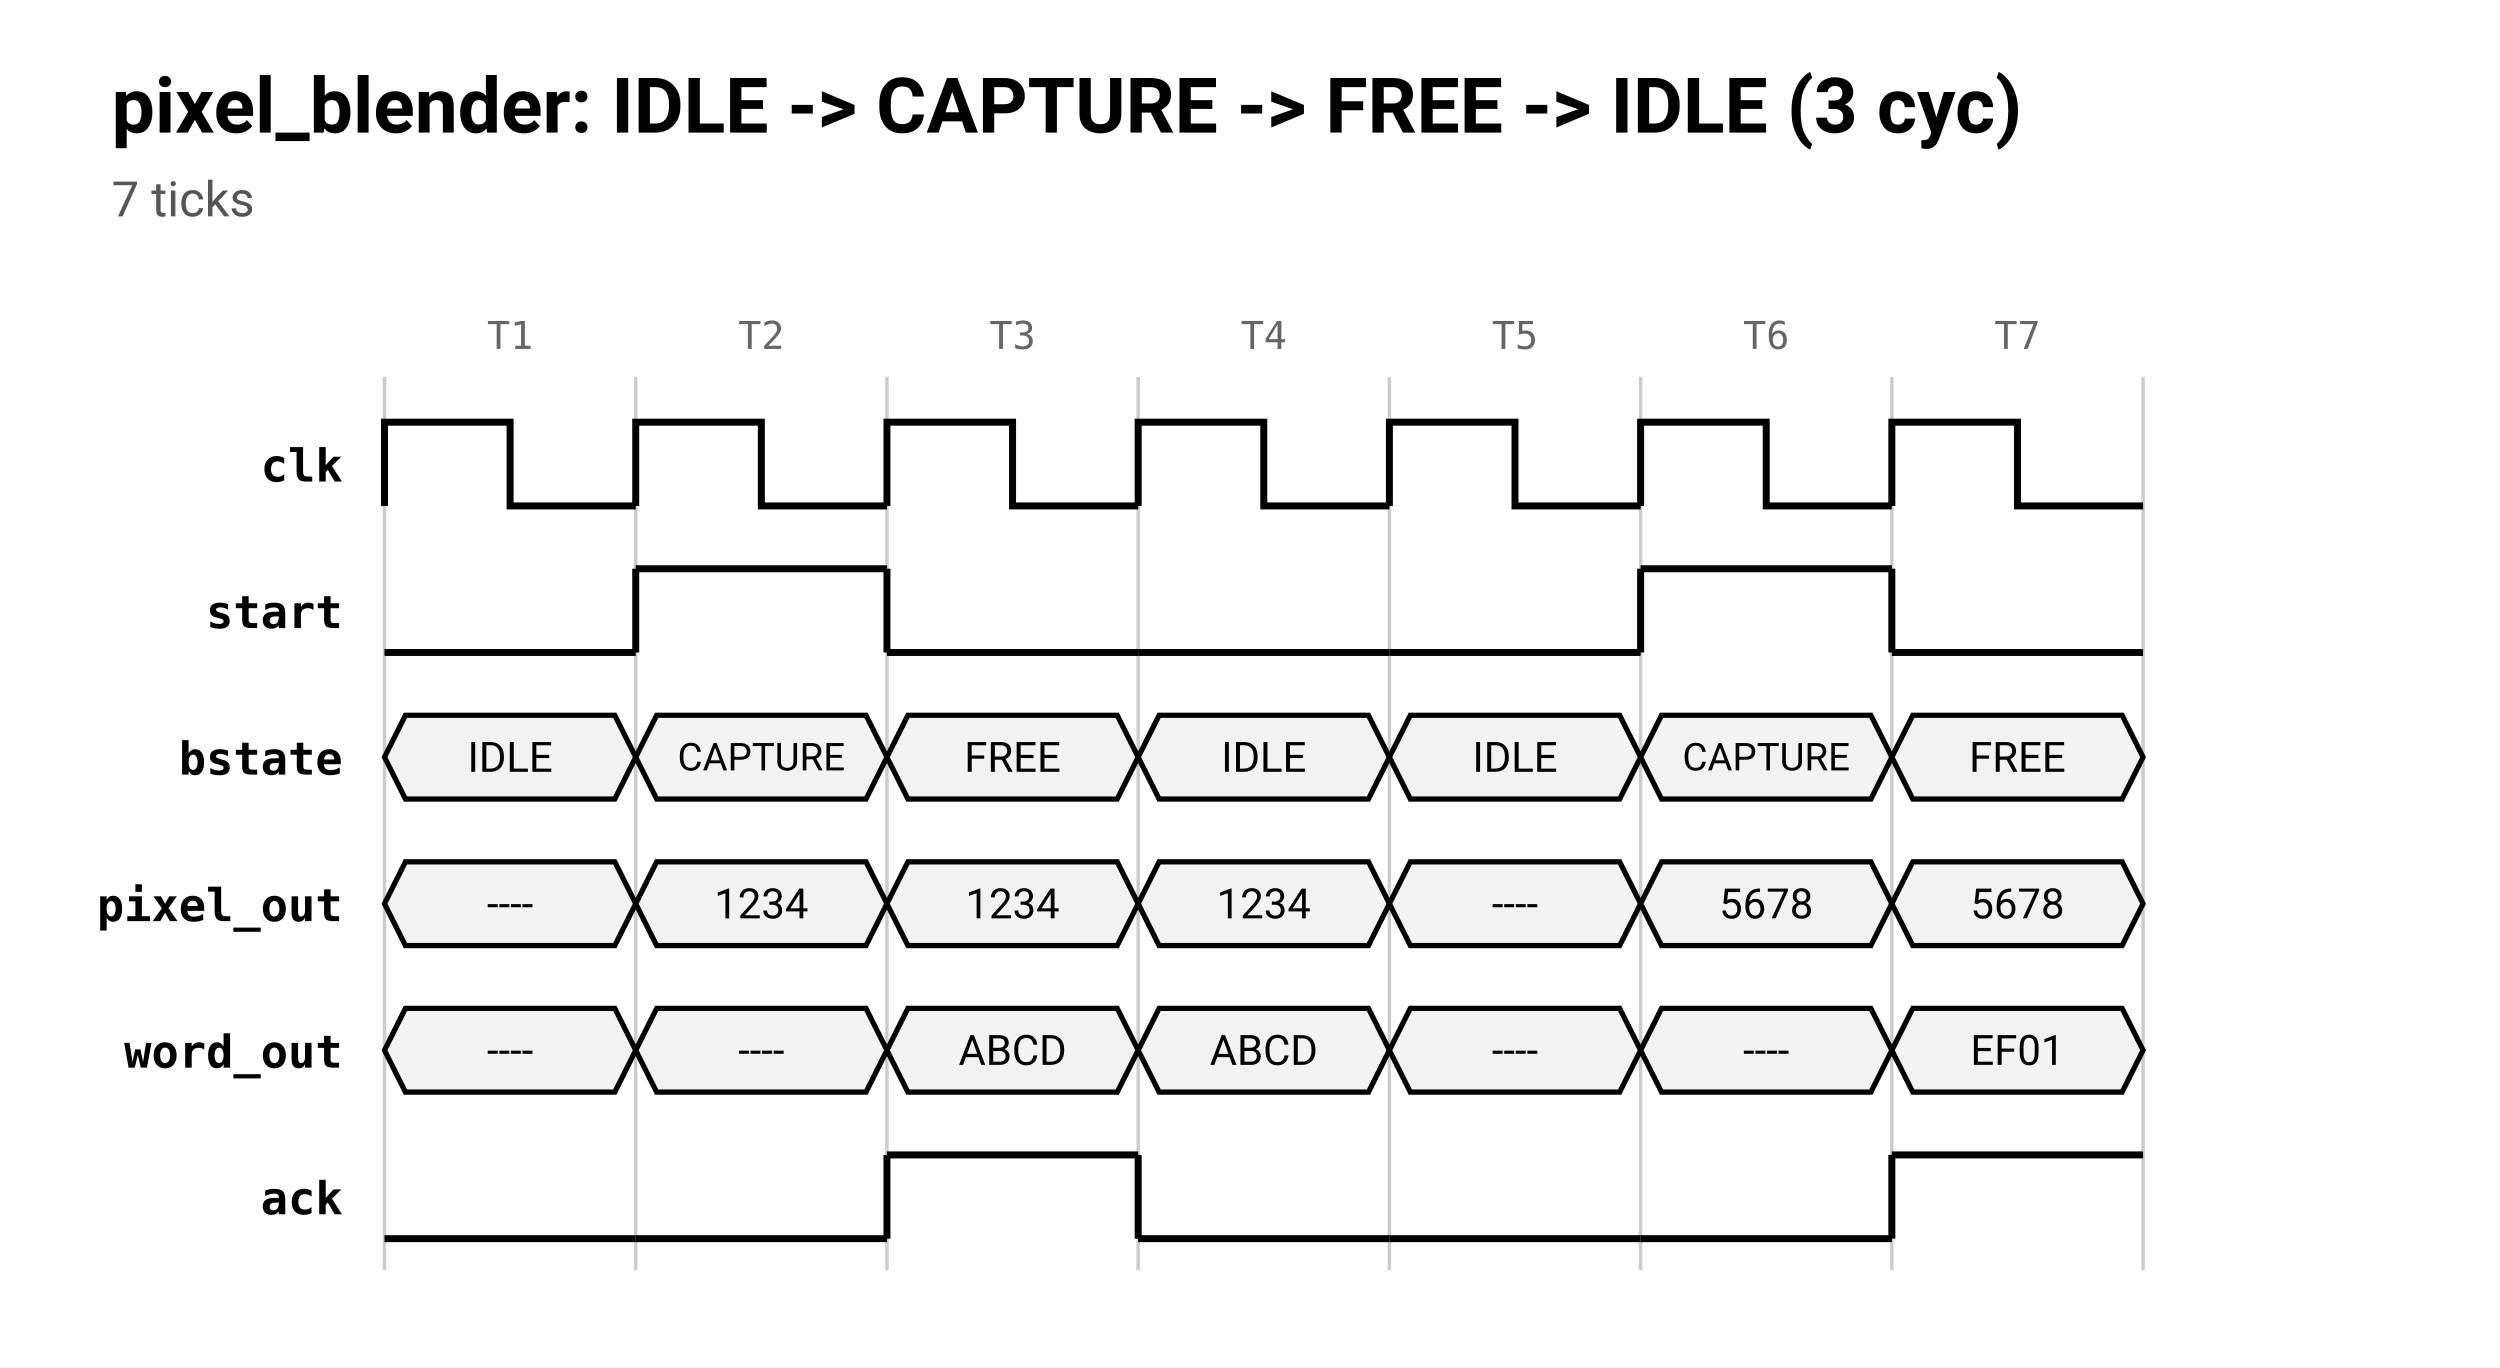
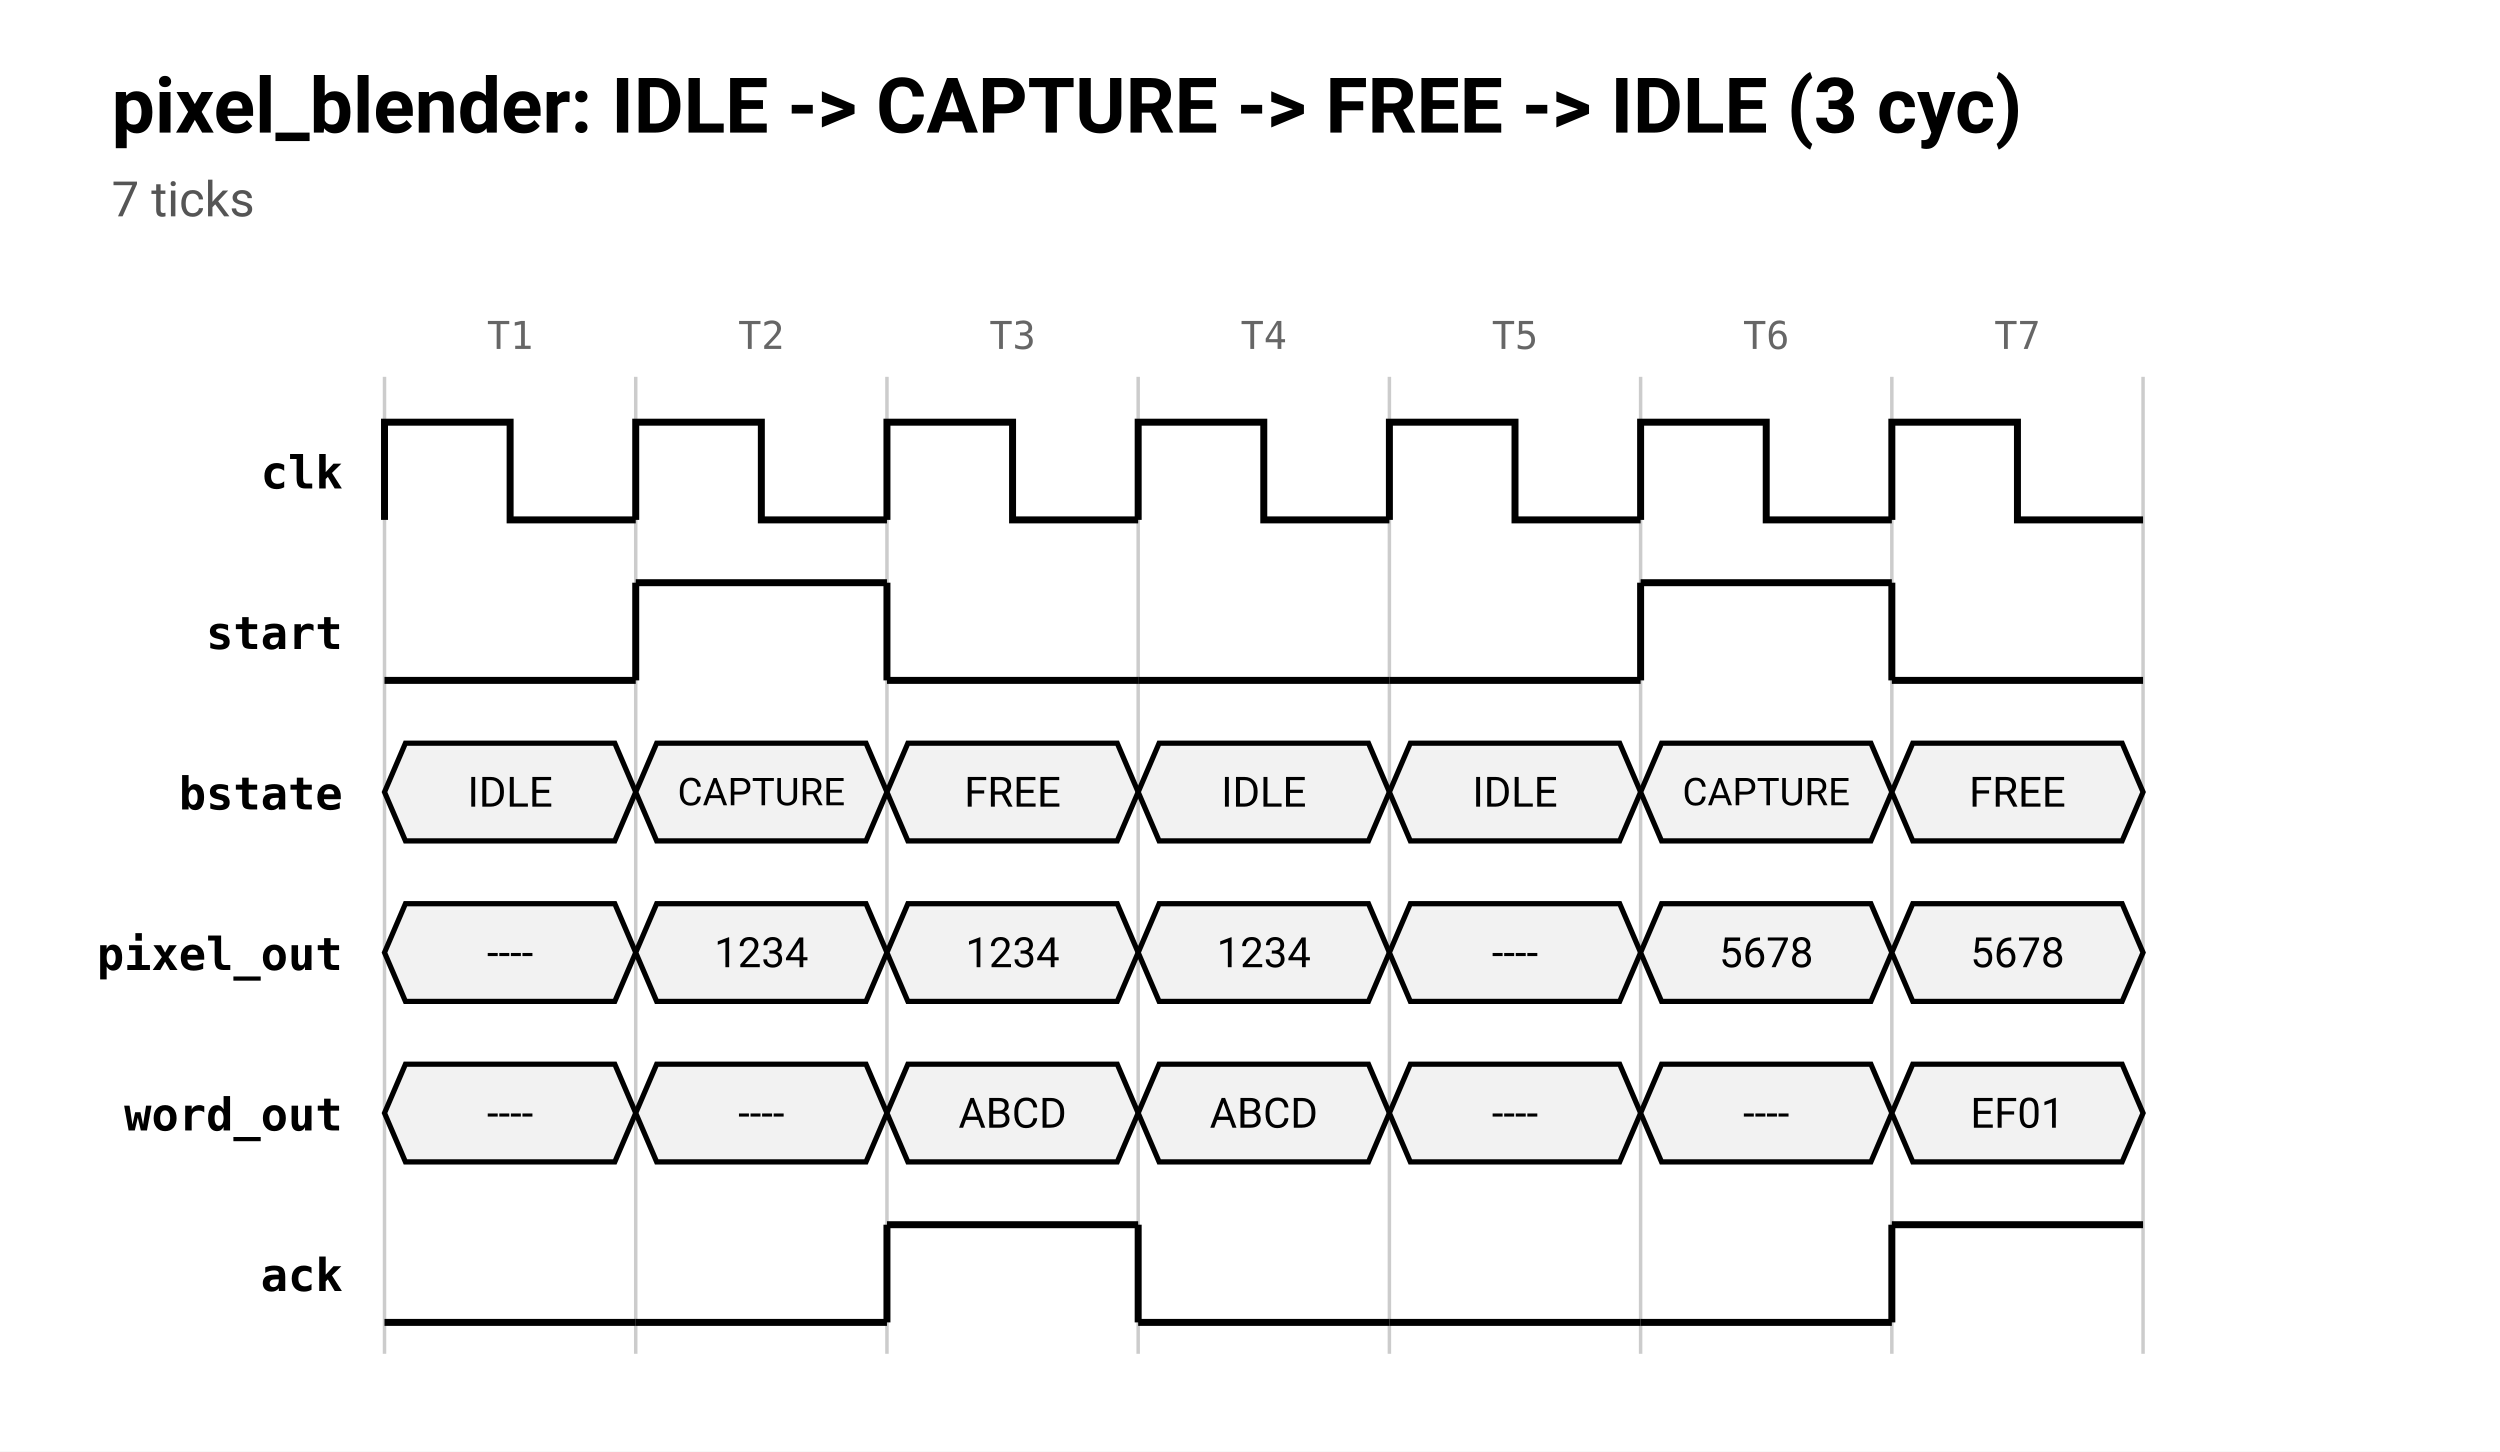
- <svg xmlns="http://www.w3.org/2000/svg" width="716.5" height="392" viewBox="0 0 716.5 392">
+ <svg xmlns="http://www.w3.org/2000/svg" width="716.5" height="416" viewBox="0 0 716.5 416">
  <defs>
    <pattern id="hatch" width="6" height="6" patternUnits="userSpaceOnUse" patternTransform="rotate(45)">
      <rect width="6" height="6" fill="#FFFFFF" />
      <line x1="0" y1="0" x2="0" y2="6" stroke="#B0B0B0" stroke-width="2" />
    </pattern>
    <pattern id="xpat" width="8" height="8" patternUnits="userSpaceOnUse">
      <rect width="8" height="8" fill="#FFFFFF" />
      <path d="M0 0L8 8M8 0L0 8" stroke="#C07070" stroke-width="1" />
    </pattern>
    <marker id="arr" viewBox="0 0 10 10" refX="9" refY="5" markerWidth="8" markerHeight="8" orient="auto">
      <path d="M0 0L10 5L0 10z" fill="#000000" />
    </marker>
  </defs>
  <style>text{font-family:-apple-system,BlinkMacSystemFont,"Segoe UI",Roboto,Helvetica,Arial,sans-serif}.m{font-family:ui-monospace,Menlo,Consolas,"DejaVu Sans Mono",monospace}</style>
-   <rect width="716.5" height="392" fill="#FFFFFF" />
+   <rect width="716.5" height="416" fill="#FFFFFF" />
  <text x="32" y="38" font-size="22" font-weight="700" fill="#000000">pixel_blender: IDLE -&gt; CAPTURE -&gt; FREE -&gt; IDLE (3 cyc)</text>
  <text x="32" y="62" font-size="14" fill="#555555">7 ticks</text>
-   <line x1="110.2" y1="108" x2="110.2" y2="364" stroke="#CCCCCC" stroke-width="1" />
+   <line x1="110.2" y1="108" x2="110.2" y2="388" stroke="#CCCCCC" stroke-width="1" />
  <text x="146.2" y="100" font-size="11" text-anchor="middle" fill="#666666" class="m">T1</text>
-   <line x1="182.2" y1="108" x2="182.2" y2="364" stroke="#CCCCCC" stroke-width="1" />
+   <line x1="182.2" y1="108" x2="182.2" y2="388" stroke="#CCCCCC" stroke-width="1" />
  <text x="218.2" y="100" font-size="11" text-anchor="middle" fill="#666666" class="m">T2</text>
-   <line x1="254.2" y1="108" x2="254.2" y2="364" stroke="#CCCCCC" stroke-width="1" />
+   <line x1="254.2" y1="108" x2="254.2" y2="388" stroke="#CCCCCC" stroke-width="1" />
  <text x="290.2" y="100" font-size="11" text-anchor="middle" fill="#666666" class="m">T3</text>
-   <line x1="326.2" y1="108" x2="326.2" y2="364" stroke="#CCCCCC" stroke-width="1" />
+   <line x1="326.2" y1="108" x2="326.2" y2="388" stroke="#CCCCCC" stroke-width="1" />
  <text x="362.2" y="100" font-size="11" text-anchor="middle" fill="#666666" class="m">T4</text>
-   <line x1="398.2" y1="108" x2="398.2" y2="364" stroke="#CCCCCC" stroke-width="1" />
+   <line x1="398.2" y1="108" x2="398.2" y2="388" stroke="#CCCCCC" stroke-width="1" />
  <text x="434.2" y="100" font-size="11" text-anchor="middle" fill="#666666" class="m">T5</text>
-   <line x1="470.2" y1="108" x2="470.2" y2="364" stroke="#CCCCCC" stroke-width="1" />
+   <line x1="470.2" y1="108" x2="470.2" y2="388" stroke="#CCCCCC" stroke-width="1" />
  <text x="506.2" y="100" font-size="11" text-anchor="middle" fill="#666666" class="m">T6</text>
-   <line x1="542.2" y1="108" x2="542.2" y2="364" stroke="#CCCCCC" stroke-width="1" />
+   <line x1="542.2" y1="108" x2="542.2" y2="388" stroke="#CCCCCC" stroke-width="1" />
  <text x="578.2" y="100" font-size="11" text-anchor="middle" fill="#666666" class="m">T7</text>
-   <line x1="614.2" y1="108" x2="614.2" y2="364" stroke="#CCCCCC" stroke-width="1" />
-   <text x="98.2" y="138" font-size="13" text-anchor="end" fill="#000000" font-weight="700" class="m">clk</text>
-   <path d="M110.2 145 L110.2 121 L146.2 121 L146.2 145 L182.2 145 M182.2 145 L182.2 121 L218.2 121 L218.2 145 L254.2 145 M254.2 145 L254.2 121 L290.2 121 L290.2 145 L326.2 145 M326.2 145 L326.2 121 L362.2 121 L362.2 145 L398.2 145 M398.2 145 L398.2 121 L434.2 121 L434.2 145 L470.2 145 M470.2 145 L470.2 121 L506.2 121 L506.2 145 L542.2 145 M542.2 145 L542.2 121 L578.2 121 L578.2 145 L614.2 145" fill="none" stroke="#000000" stroke-width="2" />
-   <text x="98.2" y="180" font-size="13" text-anchor="end" fill="#000000" font-weight="700" class="m">start</text>
-   <line x1="110.2" y1="187" x2="182.2" y2="187" stroke="#000000" stroke-width="2" />
-   <line x1="182.2" y1="163" x2="254.2" y2="163" stroke="#000000" stroke-width="2" />
-   <line x1="182.2" y1="163" x2="182.2" y2="187" stroke="#000000" stroke-width="2" />
-   <line x1="254.2" y1="187" x2="326.2" y2="187" stroke="#000000" stroke-width="2" />
-   <line x1="254.2" y1="163" x2="254.2" y2="187" stroke="#000000" stroke-width="2" />
-   <line x1="326.2" y1="187" x2="398.2" y2="187" stroke="#000000" stroke-width="2" />
-   <line x1="398.2" y1="187" x2="470.2" y2="187" stroke="#000000" stroke-width="2" />
-   <line x1="470.2" y1="163" x2="542.2" y2="163" stroke="#000000" stroke-width="2" />
-   <line x1="470.2" y1="163" x2="470.2" y2="187" stroke="#000000" stroke-width="2" />
-   <line x1="542.2" y1="187" x2="614.2" y2="187" stroke="#000000" stroke-width="2" />
-   <line x1="542.2" y1="163" x2="542.2" y2="187" stroke="#000000" stroke-width="2" />
-   <text x="98.2" y="222" font-size="13" text-anchor="end" fill="#000000" font-weight="700" class="m">bstate</text>
-   <polygon points="116.2,205 176.2,205 182.2,217 176.2,229 116.2,229 110.2,217" fill="#F2F2F2" stroke="#000000" stroke-width="1.5" />
-   <text x="146.2" y="221.2" font-size="12" text-anchor="middle" fill="#000000">IDLE</text>
-   <polygon points="188.2,205 248.2,205 254.2,217 248.2,229 188.2,229 182.2,217" fill="#F2F2F2" stroke="#000000" stroke-width="1.5" />
-   <text x="218.2" y="220.8" font-size="11" text-anchor="middle" fill="#000000">CAPTURE</text>
-   <polygon points="260.2,205 320.2,205 326.2,217 320.2,229 260.2,229 254.2,217" fill="#F2F2F2" stroke="#000000" stroke-width="1.5" />
-   <text x="290.2" y="221.2" font-size="12" text-anchor="middle" fill="#000000">FREE</text>
-   <polygon points="332.2,205 392.2,205 398.2,217 392.2,229 332.2,229 326.2,217" fill="#F2F2F2" stroke="#000000" stroke-width="1.5" />
-   <text x="362.2" y="221.2" font-size="12" text-anchor="middle" fill="#000000">IDLE</text>
-   <polygon points="404.2,205 464.2,205 470.2,217 464.2,229 404.2,229 398.2,217" fill="#F2F2F2" stroke="#000000" stroke-width="1.5" />
-   <text x="434.2" y="221.2" font-size="12" text-anchor="middle" fill="#000000">IDLE</text>
-   <polygon points="476.2,205 536.2,205 542.2,217 536.2,229 476.2,229 470.2,217" fill="#F2F2F2" stroke="#000000" stroke-width="1.5" />
-   <text x="506.2" y="220.8" font-size="11" text-anchor="middle" fill="#000000">CAPTURE</text>
-   <polygon points="548.2,205 608.2,205 614.2,217 608.2,229 548.2,229 542.2,217" fill="#F2F2F2" stroke="#000000" stroke-width="1.5" />
-   <text x="578.2" y="221.2" font-size="12" text-anchor="middle" fill="#000000">FREE</text>
-   <text x="98.2" y="264" font-size="13" text-anchor="end" fill="#000000" font-weight="700" class="m">pixel_out</text>
-   <polygon points="116.2,247 176.2,247 182.2,259 176.2,271 116.2,271 110.2,259" fill="#F2F2F2" stroke="#000000" stroke-width="1.5" />
-   <text x="146.2" y="263.2" font-size="12" text-anchor="middle" fill="#000000">----</text>
-   <polygon points="188.2,247 248.2,247 254.2,259 248.2,271 188.2,271 182.2,259" fill="#F2F2F2" stroke="#000000" stroke-width="1.5" />
-   <text x="218.2" y="263.2" font-size="12" text-anchor="middle" fill="#000000">1234</text>
-   <polygon points="260.2,247 320.2,247 326.2,259 320.2,271 260.2,271 254.2,259" fill="#F2F2F2" stroke="#000000" stroke-width="1.5" />
-   <text x="290.2" y="263.2" font-size="12" text-anchor="middle" fill="#000000">1234</text>
-   <polygon points="332.2,247 392.2,247 398.2,259 392.2,271 332.2,271 326.2,259" fill="#F2F2F2" stroke="#000000" stroke-width="1.5" />
-   <text x="362.2" y="263.2" font-size="12" text-anchor="middle" fill="#000000">1234</text>
-   <polygon points="404.2,247 464.2,247 470.2,259 464.2,271 404.2,271 398.2,259" fill="#F2F2F2" stroke="#000000" stroke-width="1.5" />
-   <text x="434.2" y="263.2" font-size="12" text-anchor="middle" fill="#000000">----</text>
-   <polygon points="476.2,247 536.2,247 542.2,259 536.2,271 476.2,271 470.2,259" fill="#F2F2F2" stroke="#000000" stroke-width="1.5" />
-   <text x="506.2" y="263.2" font-size="12" text-anchor="middle" fill="#000000">5678</text>
-   <polygon points="548.2,247 608.2,247 614.2,259 608.2,271 548.2,271 542.2,259" fill="#F2F2F2" stroke="#000000" stroke-width="1.5" />
-   <text x="578.2" y="263.2" font-size="12" text-anchor="middle" fill="#000000">5678</text>
-   <text x="98.2" y="306" font-size="13" text-anchor="end" fill="#000000" font-weight="700" class="m">word_out</text>
-   <polygon points="116.2,289 176.2,289 182.2,301 176.2,313 116.2,313 110.2,301" fill="#F2F2F2" stroke="#000000" stroke-width="1.5" />
-   <text x="146.2" y="305.2" font-size="12" text-anchor="middle" fill="#000000">----</text>
-   <polygon points="188.2,289 248.2,289 254.2,301 248.2,313 188.2,313 182.2,301" fill="#F2F2F2" stroke="#000000" stroke-width="1.5" />
-   <text x="218.2" y="305.2" font-size="12" text-anchor="middle" fill="#000000">----</text>
-   <polygon points="260.2,289 320.2,289 326.2,301 320.2,313 260.2,313 254.2,301" fill="#F2F2F2" stroke="#000000" stroke-width="1.5" />
-   <text x="290.2" y="305.2" font-size="12" text-anchor="middle" fill="#000000">ABCD</text>
-   <polygon points="332.2,289 392.2,289 398.2,301 392.2,313 332.2,313 326.2,301" fill="#F2F2F2" stroke="#000000" stroke-width="1.5" />
-   <text x="362.2" y="305.2" font-size="12" text-anchor="middle" fill="#000000">ABCD</text>
-   <polygon points="404.2,289 464.2,289 470.2,301 464.2,313 404.2,313 398.2,301" fill="#F2F2F2" stroke="#000000" stroke-width="1.5" />
-   <text x="434.2" y="305.2" font-size="12" text-anchor="middle" fill="#000000">----</text>
-   <polygon points="476.2,289 536.2,289 542.2,301 536.2,313 476.2,313 470.2,301" fill="#F2F2F2" stroke="#000000" stroke-width="1.5" />
-   <text x="506.2" y="305.2" font-size="12" text-anchor="middle" fill="#000000">----</text>
-   <polygon points="548.2,289 608.2,289 614.2,301 608.2,313 548.2,313 542.2,301" fill="#F2F2F2" stroke="#000000" stroke-width="1.5" />
-   <text x="578.2" y="305.2" font-size="12" text-anchor="middle" fill="#000000">EF01</text>
-   <text x="98.2" y="348" font-size="13" text-anchor="end" fill="#000000" font-weight="700" class="m">ack</text>
-   <line x1="110.2" y1="355" x2="182.2" y2="355" stroke="#000000" stroke-width="2" />
-   <line x1="182.2" y1="355" x2="254.2" y2="355" stroke="#000000" stroke-width="2" />
-   <line x1="254.2" y1="331" x2="326.2" y2="331" stroke="#000000" stroke-width="2" />
-   <line x1="254.2" y1="331" x2="254.2" y2="355" stroke="#000000" stroke-width="2" />
-   <line x1="326.2" y1="355" x2="398.2" y2="355" stroke="#000000" stroke-width="2" />
-   <line x1="326.2" y1="331" x2="326.2" y2="355" stroke="#000000" stroke-width="2" />
-   <line x1="398.2" y1="355" x2="470.2" y2="355" stroke="#000000" stroke-width="2" />
-   <line x1="470.2" y1="355" x2="542.2" y2="355" stroke="#000000" stroke-width="2" />
-   <line x1="542.2" y1="331" x2="614.2" y2="331" stroke="#000000" stroke-width="2" />
-   <line x1="542.2" y1="331" x2="542.2" y2="355" stroke="#000000" stroke-width="2" />
+   <line x1="614.2" y1="108" x2="614.2" y2="388" stroke="#CCCCCC" stroke-width="1" />
+   <text x="98.2" y="140" font-size="13" text-anchor="end" fill="#000000" font-weight="700" class="m">clk</text>
+   <path d="M110.2 149 L110.2 121 L146.2 121 L146.2 149 L182.2 149 M182.2 149 L182.2 121 L218.2 121 L218.2 149 L254.2 149 M254.2 149 L254.2 121 L290.2 121 L290.2 149 L326.2 149 M326.2 149 L326.2 121 L362.2 121 L362.2 149 L398.2 149 M398.2 149 L398.2 121 L434.2 121 L434.2 149 L470.2 149 M470.2 149 L470.2 121 L506.2 121 L506.2 149 L542.2 149 M542.2 149 L542.2 121 L578.2 121 L578.2 149 L614.2 149" fill="none" stroke="#000000" stroke-width="2" />
+   <text x="98.2" y="186" font-size="13" text-anchor="end" fill="#000000" font-weight="700" class="m">start</text>
+   <line x1="110.2" y1="195" x2="182.2" y2="195" stroke="#000000" stroke-width="2" />
+   <line x1="182.2" y1="167" x2="254.2" y2="167" stroke="#000000" stroke-width="2" />
+   <line x1="182.2" y1="167" x2="182.2" y2="195" stroke="#000000" stroke-width="2" />
+   <line x1="254.2" y1="195" x2="326.2" y2="195" stroke="#000000" stroke-width="2" />
+   <line x1="254.2" y1="167" x2="254.2" y2="195" stroke="#000000" stroke-width="2" />
+   <line x1="326.2" y1="195" x2="398.2" y2="195" stroke="#000000" stroke-width="2" />
+   <line x1="398.2" y1="195" x2="470.2" y2="195" stroke="#000000" stroke-width="2" />
+   <line x1="470.2" y1="167" x2="542.2" y2="167" stroke="#000000" stroke-width="2" />
+   <line x1="470.2" y1="167" x2="470.2" y2="195" stroke="#000000" stroke-width="2" />
+   <line x1="542.2" y1="195" x2="614.2" y2="195" stroke="#000000" stroke-width="2" />
+   <line x1="542.2" y1="167" x2="542.2" y2="195" stroke="#000000" stroke-width="2" />
+   <text x="98.2" y="232" font-size="13" text-anchor="end" fill="#000000" font-weight="700" class="m">bstate</text>
+   <polygon points="116.2,213 176.2,213 182.2,227 176.2,241 116.2,241 110.2,227" fill="#F2F2F2" stroke="#000000" stroke-width="1.5" />
+   <text x="146.2" y="231.2" font-size="12" text-anchor="middle" fill="#000000">IDLE</text>
+   <polygon points="188.2,213 248.2,213 254.2,227 248.2,241 188.2,241 182.2,227" fill="#F2F2F2" stroke="#000000" stroke-width="1.5" />
+   <text x="218.2" y="230.8" font-size="11" text-anchor="middle" fill="#000000">CAPTURE</text>
+   <polygon points="260.2,213 320.2,213 326.2,227 320.2,241 260.2,241 254.2,227" fill="#F2F2F2" stroke="#000000" stroke-width="1.5" />
+   <text x="290.2" y="231.2" font-size="12" text-anchor="middle" fill="#000000">FREE</text>
+   <polygon points="332.2,213 392.2,213 398.2,227 392.2,241 332.2,241 326.2,227" fill="#F2F2F2" stroke="#000000" stroke-width="1.5" />
+   <text x="362.2" y="231.2" font-size="12" text-anchor="middle" fill="#000000">IDLE</text>
+   <polygon points="404.2,213 464.2,213 470.2,227 464.2,241 404.2,241 398.2,227" fill="#F2F2F2" stroke="#000000" stroke-width="1.5" />
+   <text x="434.2" y="231.2" font-size="12" text-anchor="middle" fill="#000000">IDLE</text>
+   <polygon points="476.2,213 536.2,213 542.2,227 536.2,241 476.2,241 470.2,227" fill="#F2F2F2" stroke="#000000" stroke-width="1.5" />
+   <text x="506.2" y="230.8" font-size="11" text-anchor="middle" fill="#000000">CAPTURE</text>
+   <polygon points="548.2,213 608.2,213 614.2,227 608.2,241 548.2,241 542.2,227" fill="#F2F2F2" stroke="#000000" stroke-width="1.5" />
+   <text x="578.2" y="231.2" font-size="12" text-anchor="middle" fill="#000000">FREE</text>
+   <text x="98.2" y="278" font-size="13" text-anchor="end" fill="#000000" font-weight="700" class="m">pixel_out</text>
+   <polygon points="116.2,259 176.2,259 182.2,273 176.2,287 116.2,287 110.2,273" fill="#F2F2F2" stroke="#000000" stroke-width="1.5" />
+   <text x="146.2" y="277.2" font-size="12" text-anchor="middle" fill="#000000">----</text>
+   <polygon points="188.2,259 248.2,259 254.2,273 248.2,287 188.2,287 182.2,273" fill="#F2F2F2" stroke="#000000" stroke-width="1.5" />
+   <text x="218.2" y="277.2" font-size="12" text-anchor="middle" fill="#000000">1234</text>
+   <polygon points="260.2,259 320.2,259 326.2,273 320.2,287 260.2,287 254.2,273" fill="#F2F2F2" stroke="#000000" stroke-width="1.5" />
+   <text x="290.2" y="277.2" font-size="12" text-anchor="middle" fill="#000000">1234</text>
+   <polygon points="332.2,259 392.2,259 398.2,273 392.2,287 332.2,287 326.2,273" fill="#F2F2F2" stroke="#000000" stroke-width="1.5" />
+   <text x="362.2" y="277.2" font-size="12" text-anchor="middle" fill="#000000">1234</text>
+   <polygon points="404.2,259 464.2,259 470.2,273 464.2,287 404.2,287 398.2,273" fill="#F2F2F2" stroke="#000000" stroke-width="1.5" />
+   <text x="434.2" y="277.2" font-size="12" text-anchor="middle" fill="#000000">----</text>
+   <polygon points="476.2,259 536.2,259 542.2,273 536.2,287 476.2,287 470.2,273" fill="#F2F2F2" stroke="#000000" stroke-width="1.5" />
+   <text x="506.2" y="277.2" font-size="12" text-anchor="middle" fill="#000000">5678</text>
+   <polygon points="548.2,259 608.2,259 614.2,273 608.2,287 548.2,287 542.2,273" fill="#F2F2F2" stroke="#000000" stroke-width="1.5" />
+   <text x="578.2" y="277.2" font-size="12" text-anchor="middle" fill="#000000">5678</text>
+   <text x="98.2" y="324" font-size="13" text-anchor="end" fill="#000000" font-weight="700" class="m">word_out</text>
+   <polygon points="116.2,305 176.2,305 182.2,319 176.2,333 116.2,333 110.2,319" fill="#F2F2F2" stroke="#000000" stroke-width="1.5" />
+   <text x="146.2" y="323.2" font-size="12" text-anchor="middle" fill="#000000">----</text>
+   <polygon points="188.2,305 248.2,305 254.2,319 248.2,333 188.2,333 182.2,319" fill="#F2F2F2" stroke="#000000" stroke-width="1.5" />
+   <text x="218.2" y="323.2" font-size="12" text-anchor="middle" fill="#000000">----</text>
+   <polygon points="260.2,305 320.2,305 326.2,319 320.2,333 260.2,333 254.2,319" fill="#F2F2F2" stroke="#000000" stroke-width="1.5" />
+   <text x="290.2" y="323.2" font-size="12" text-anchor="middle" fill="#000000">ABCD</text>
+   <polygon points="332.2,305 392.2,305 398.2,319 392.2,333 332.2,333 326.2,319" fill="#F2F2F2" stroke="#000000" stroke-width="1.5" />
+   <text x="362.2" y="323.2" font-size="12" text-anchor="middle" fill="#000000">ABCD</text>
+   <polygon points="404.2,305 464.2,305 470.2,319 464.2,333 404.2,333 398.2,319" fill="#F2F2F2" stroke="#000000" stroke-width="1.5" />
+   <text x="434.2" y="323.2" font-size="12" text-anchor="middle" fill="#000000">----</text>
+   <polygon points="476.2,305 536.2,305 542.2,319 536.2,333 476.2,333 470.2,319" fill="#F2F2F2" stroke="#000000" stroke-width="1.5" />
+   <text x="506.2" y="323.2" font-size="12" text-anchor="middle" fill="#000000">----</text>
+   <polygon points="548.2,305 608.2,305 614.2,319 608.2,333 548.2,333 542.2,319" fill="#F2F2F2" stroke="#000000" stroke-width="1.5" />
+   <text x="578.2" y="323.2" font-size="12" text-anchor="middle" fill="#000000">EF01</text>
+   <text x="98.2" y="370" font-size="13" text-anchor="end" fill="#000000" font-weight="700" class="m">ack</text>
+   <line x1="110.2" y1="379" x2="182.2" y2="379" stroke="#000000" stroke-width="2" />
+   <line x1="182.2" y1="379" x2="254.2" y2="379" stroke="#000000" stroke-width="2" />
+   <line x1="254.2" y1="351" x2="326.2" y2="351" stroke="#000000" stroke-width="2" />
+   <line x1="254.2" y1="351" x2="254.2" y2="379" stroke="#000000" stroke-width="2" />
+   <line x1="326.2" y1="379" x2="398.2" y2="379" stroke="#000000" stroke-width="2" />
+   <line x1="326.2" y1="351" x2="326.2" y2="379" stroke="#000000" stroke-width="2" />
+   <line x1="398.2" y1="379" x2="470.2" y2="379" stroke="#000000" stroke-width="2" />
+   <line x1="470.2" y1="379" x2="542.2" y2="379" stroke="#000000" stroke-width="2" />
+   <line x1="542.2" y1="351" x2="614.2" y2="351" stroke="#000000" stroke-width="2" />
+   <line x1="542.2" y1="351" x2="542.2" y2="379" stroke="#000000" stroke-width="2" />
</svg>
